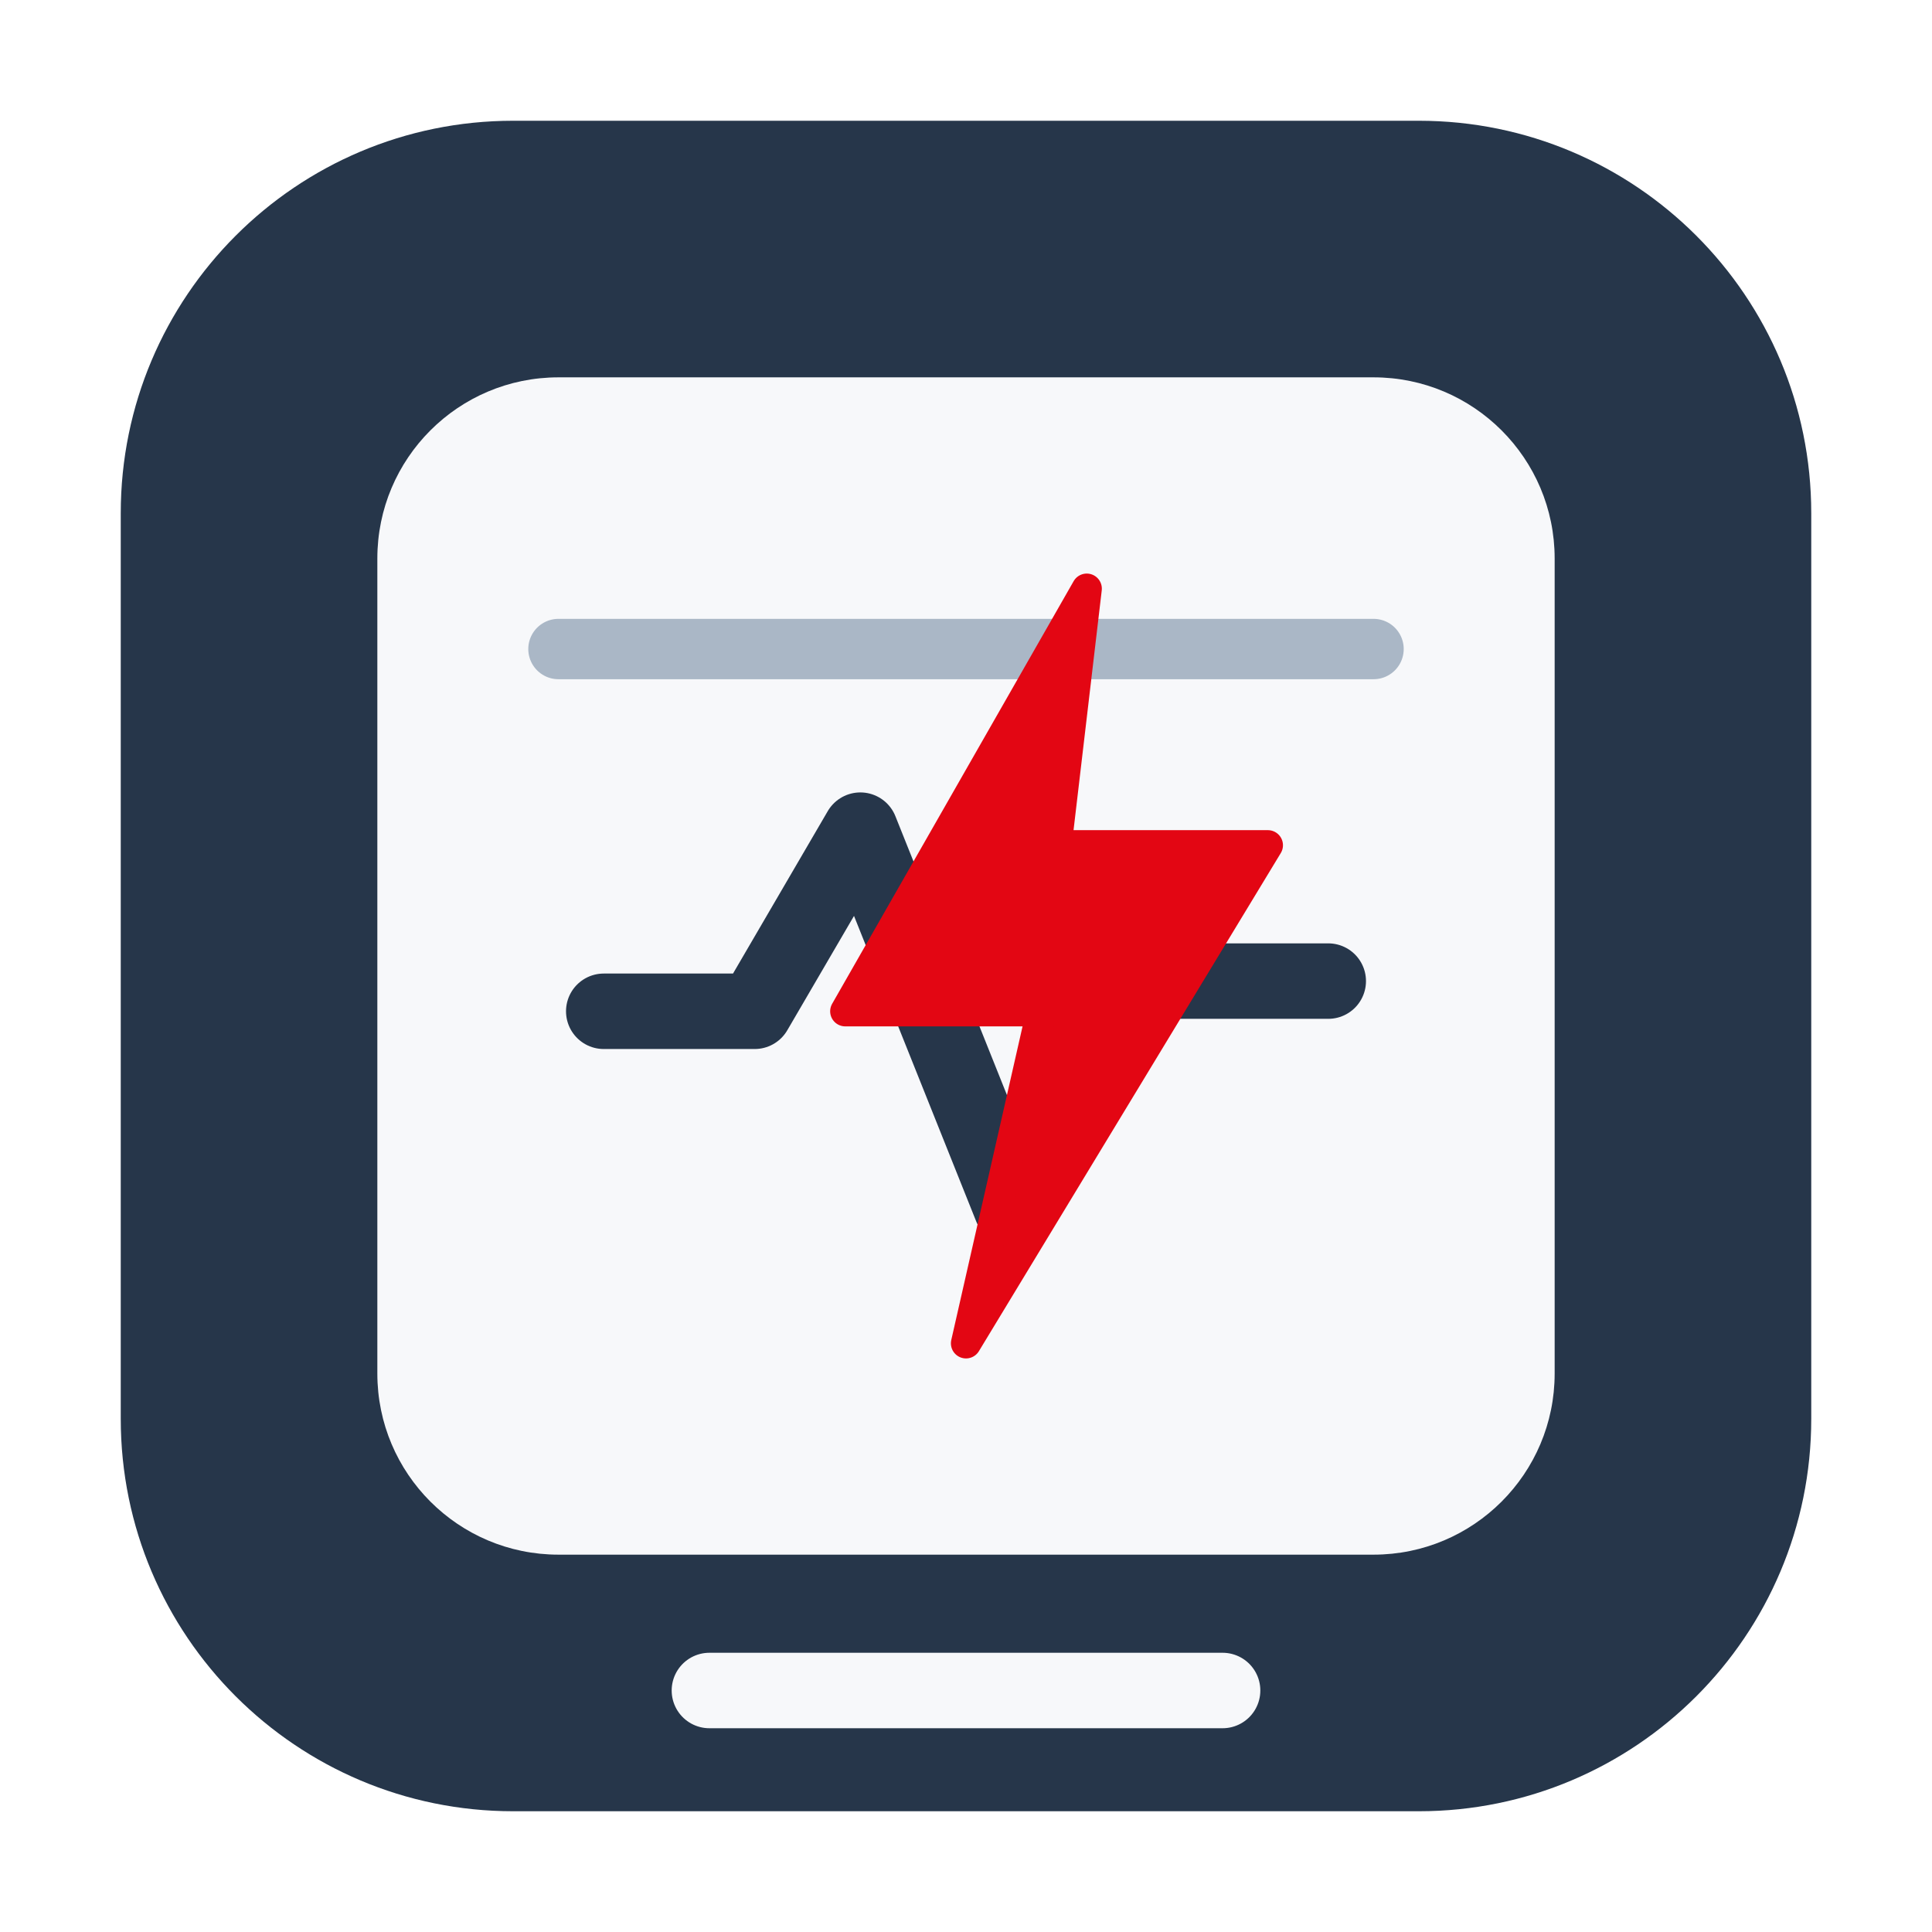
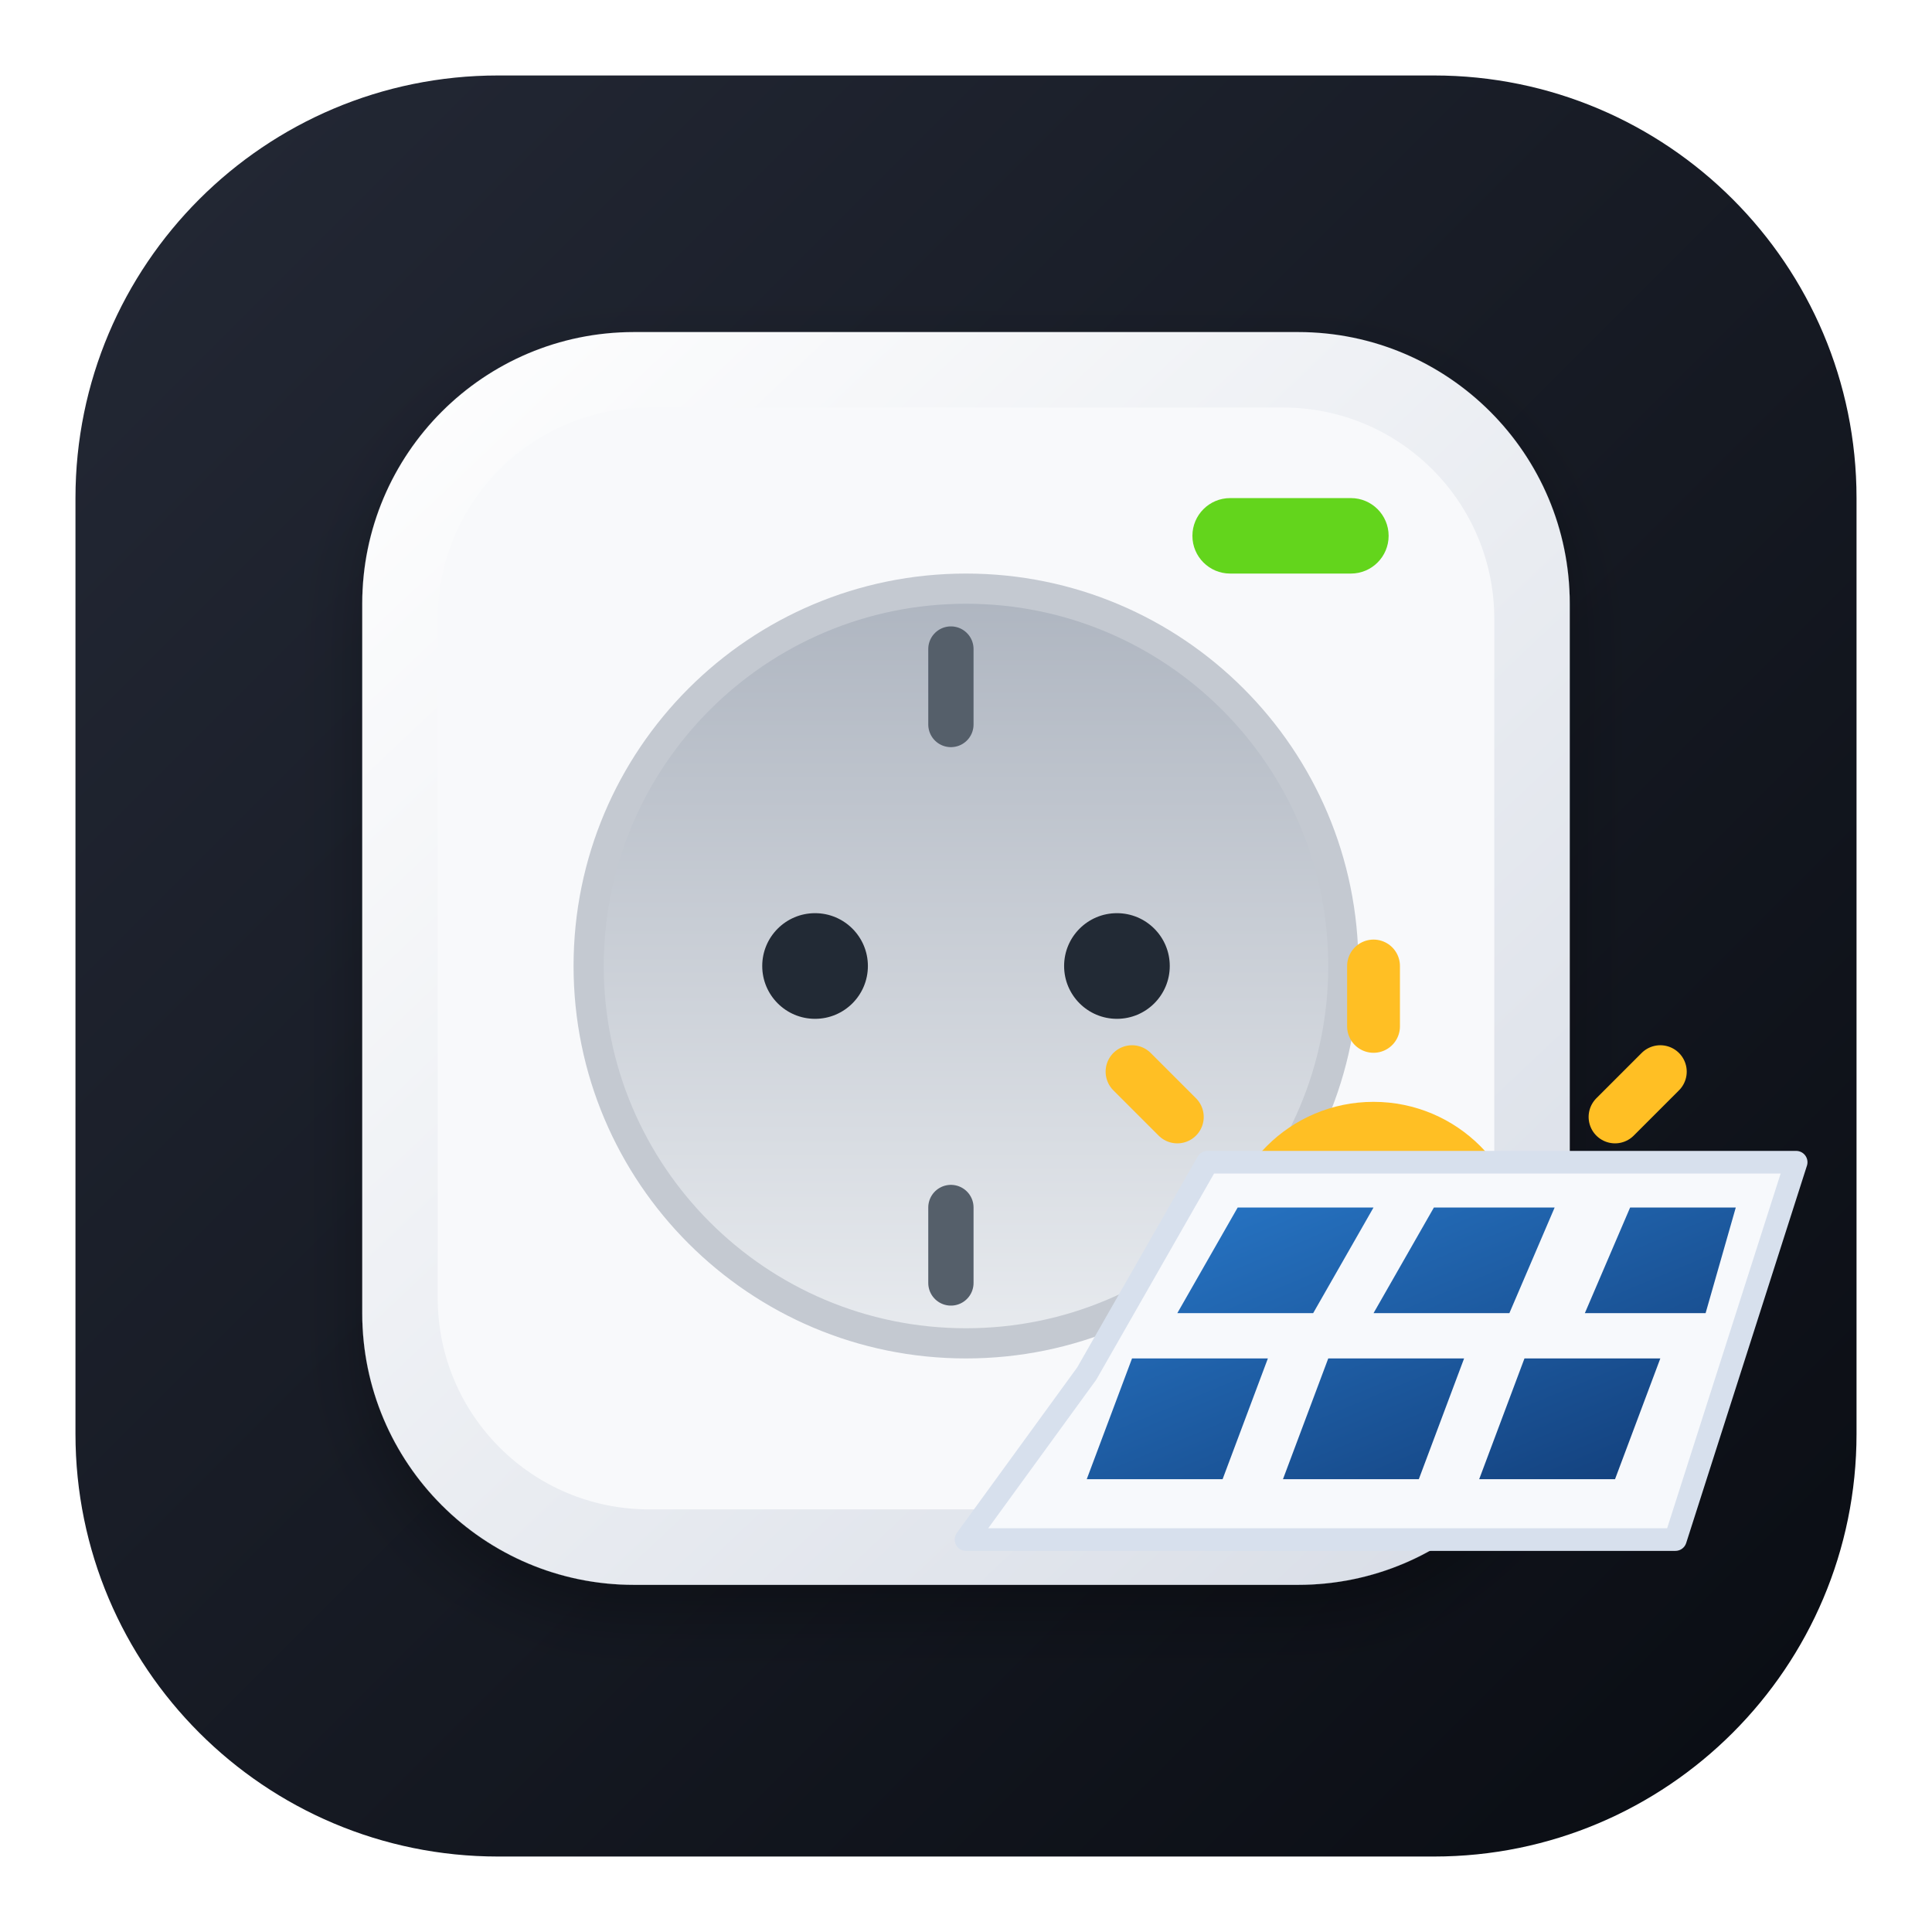
<svg xmlns="http://www.w3.org/2000/svg" viewBox="0 0 128 128" role="img" aria-labelledby="title">
-   <rect x="8" y="8" width="112" height="112" rx="26" fill="#26364a" />
-   <rect x="25" y="25" width="78" height="78" rx="12" fill="#f7f8fa" />
-   <path d="M37 43h54" fill="none" stroke="#aab7c6" stroke-linecap="round" stroke-width="4" />
-   <path d="M40 67h10l7-12 10 25 8-15h13" fill="none" stroke="#26364a" stroke-linecap="round" stroke-linejoin="round" stroke-width="5" />
-   <path d="M72 39 56 67h13l-5 22 20-33H70z" fill="#e30613" stroke="#e30613" stroke-linejoin="round" stroke-width="2" />
-   <path d="M47 112h34" fill="none" stroke="#f7f8fa" stroke-linecap="round" stroke-width="5" />
+   <defs>
+     <linearGradient id="background" x1="0" y1="0" x2="1" y2="1">
+       <stop offset="0" stop-color="#242936" />
+       <stop offset="1" stop-color="#090c12" />
+     </linearGradient>
+     <linearGradient id="plug" x1="0" y1="0" x2="0.9" y2="1">
+       <stop offset="0" stop-color="#fff" />
+       <stop offset="1" stop-color="#d9dee7" />
+     </linearGradient>
+     <linearGradient id="socket" x1="0" y1="0" x2="0" y2="1">
+       <stop offset="0" stop-color="#aeb5c0" />
+       <stop offset="1" stop-color="#e8ebef" />
+     </linearGradient>
+     <linearGradient id="solar" x1="0" y1="0" x2="1" y2="1">
+       <stop offset="0" stop-color="#2878c9" />
+       <stop offset="1" stop-color="#123d78" />
+     </linearGradient>
+     <filter id="shadow" x="-30%" y="-30%" width="160%" height="160%">
+       <feGaussianBlur in="SourceAlpha" stdDeviation="2.2" />
+       <feOffset dy="2" />
+       <feComponentTransfer>
+         <feFuncA type="linear" slope=".28" />
+       </feComponentTransfer>
+       <feMerge>
+         <feMergeNode />
+         <feMergeNode in="SourceGraphic" />
+       </feMerge>
+     </filter>
+   </defs>
+   <rect x="5" y="5" width="118" height="118" rx="28" fill="url(#background)" />
+   <g filter="url(#shadow)">
+     <rect x="24" y="22" width="80" height="83" rx="18" fill="url(#plug)" />
+     <rect x="29" y="27" width="70" height="73" rx="14" fill="#f8f9fb" />
+     <rect x="79" y="33" width="13" height="5" rx="2.5" fill="#64d51c" />
+     <circle cx="64" cy="64" r="25" fill="url(#socket)" stroke="#c4c9d1" stroke-width="2" />
+     <circle cx="54" cy="64" r="3.5" fill="#242a34" />
+     <circle cx="74" cy="64" r="3.5" fill="#242a34" />
+     <path d="M63 43v5m0 32v5" stroke="#555e6b" stroke-width="3" stroke-linecap="round" />
+   </g>
+   <g>
+     <circle cx="91" cy="83" r="10" fill="#ffbf24" />
+     <path d="M91 68v-4m-13 10-3-3m32 3 3-3" fill="none" stroke="#ffbf24" stroke-width="3.5" stroke-linecap="round" />
+     <path d="M72 91 80 77h39l-8 25H64z" fill="#f7f9fc" stroke="#d7e0ed" stroke-width="1.5" stroke-linejoin="round" />
+     <path d="m82 80-4 7h9l4-7zm13 0-4 7h9l3-7zm13 0-3 7h8l2-7zM75 90l-3 8h9l3-8zm13 0-3 8h9l3-8zm13 0-3 8h9l3-8z" fill="url(#solar)" />
+   </g>
</svg>
